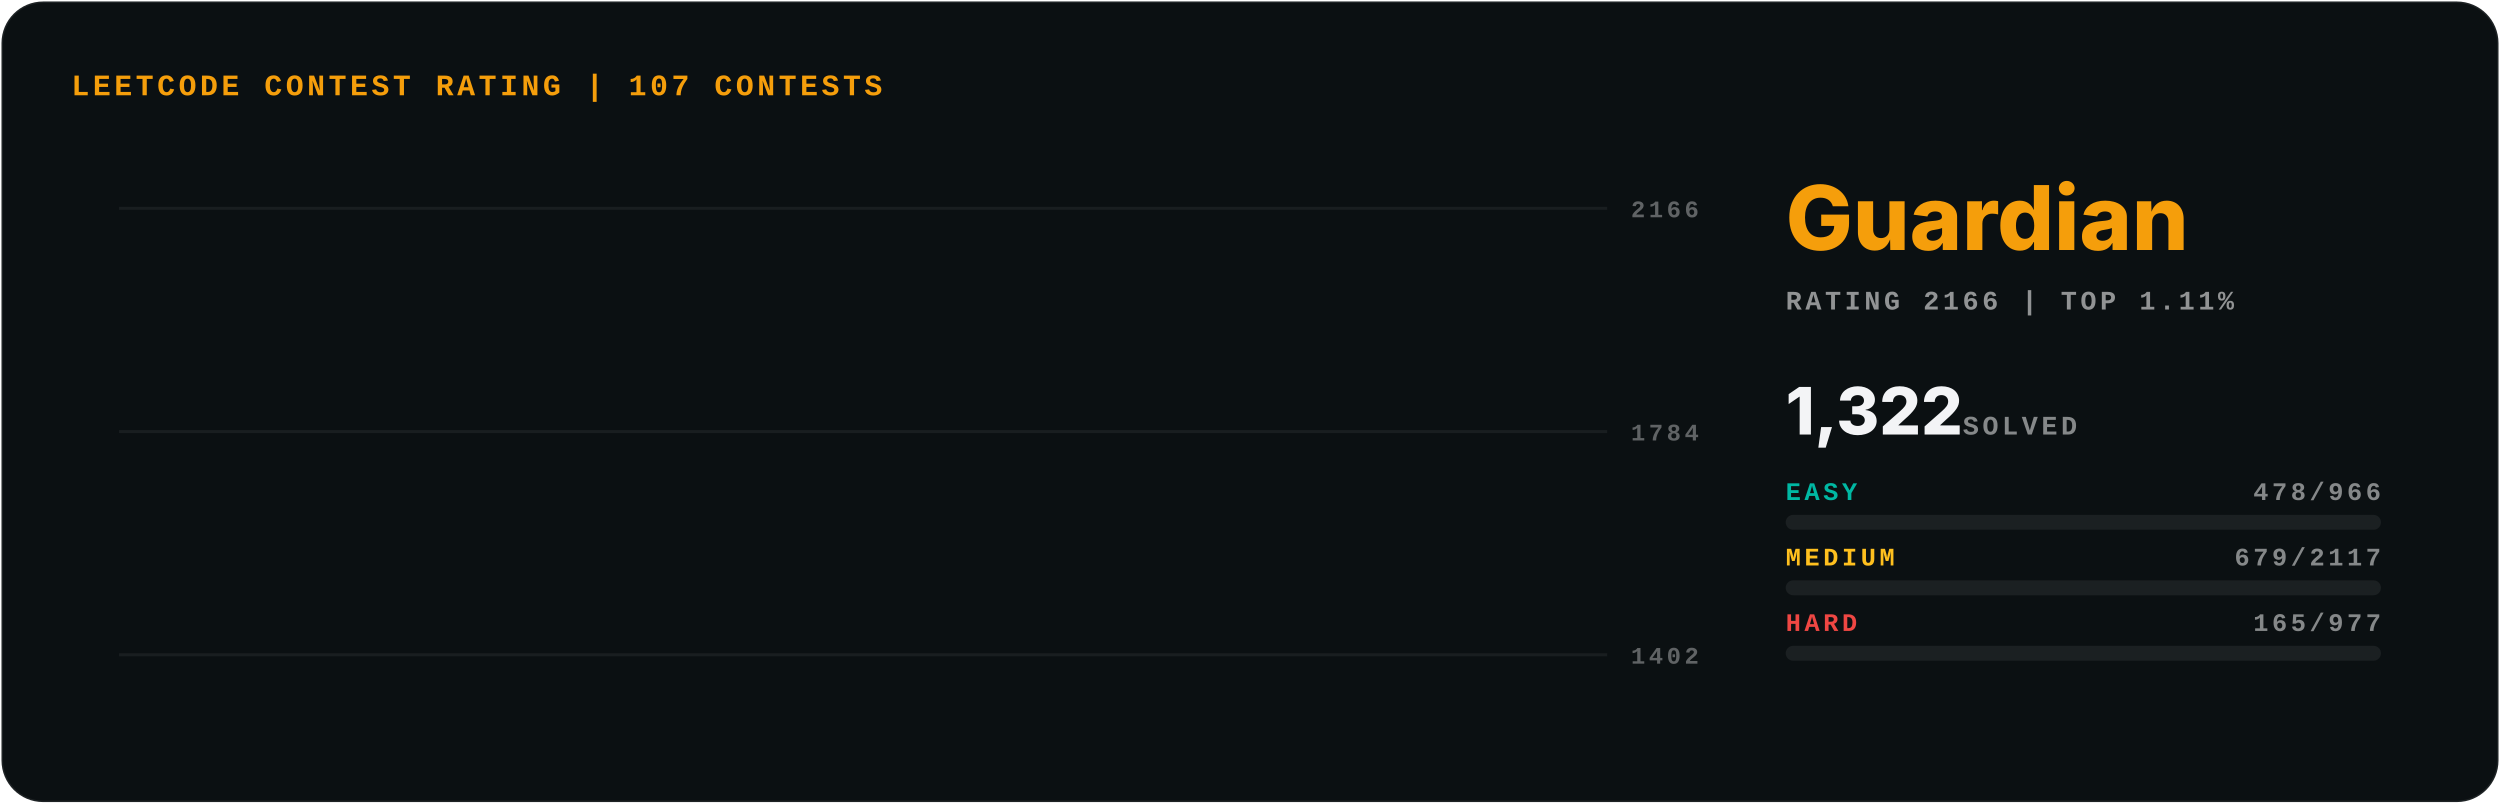
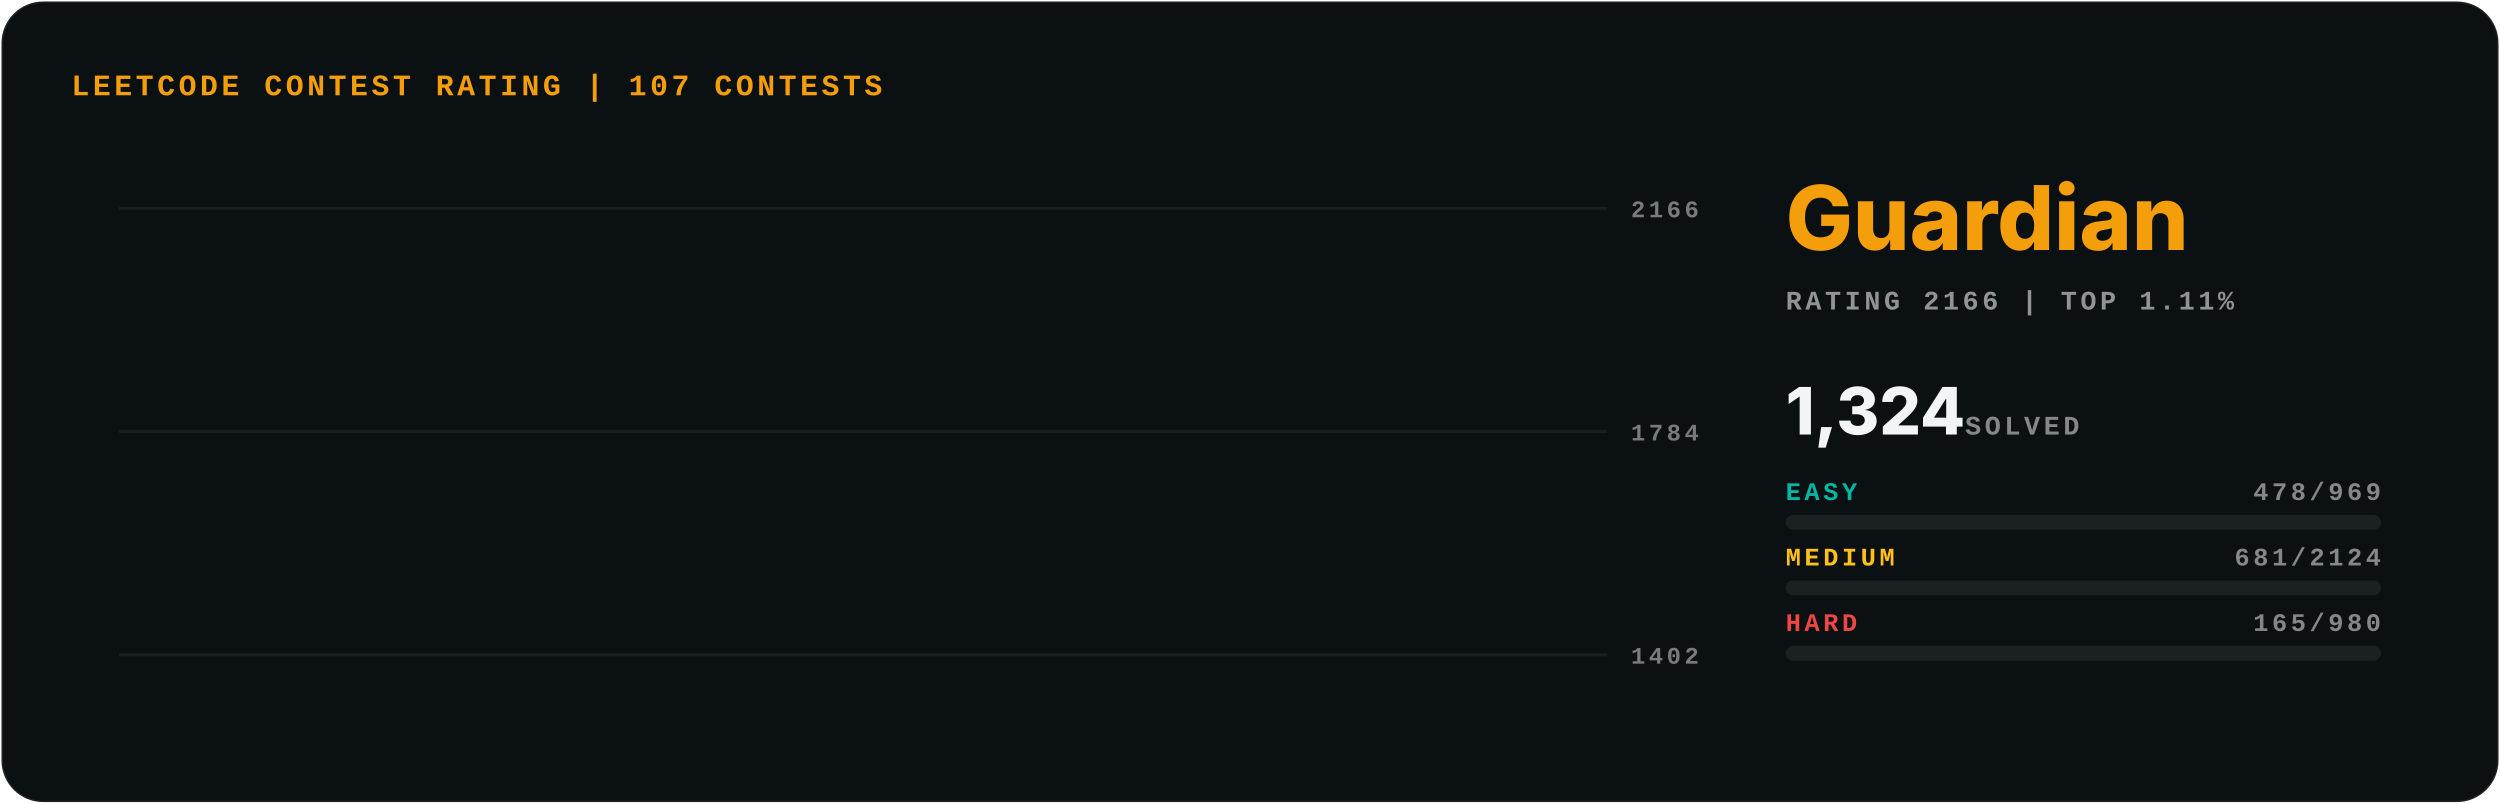
- <svg xmlns="http://www.w3.org/2000/svg" width="840" height="270" viewBox="0 0 840 270" role="img" aria-label="LeetCode sagargupta1610: Guardian, rating 2166, top 1.11%, 107 contests, 1322 solved">
+ <svg xmlns="http://www.w3.org/2000/svg" width="840" height="270" viewBox="0 0 840 270" role="img" aria-label="LeetCode sagargupta1610: Guardian, rating 2166, top 1.11%, 107 contests, 1324 solved">
  <style>.m{font-family:'JetBrains Mono','SFMono-Regular',Consolas,'Liberation Mono',Menlo,monospace;font-weight:700;letter-spacing:1.2px}.v{font-family:'Segoe UI',Inter,-apple-system,BlinkMacSystemFont,Helvetica,Arial,sans-serif;font-weight:800}.ring{animation:ring 2.2s ease-out infinite;transform-origin:center;transform-box:fill-box}@keyframes ring{0%{opacity:0.9;transform:scale(1)}100%{opacity:0;transform:scale(2.8)}}</style>
  <defs>
    <linearGradient id="area" x1="0" y1="0" x2="0" y2="1">
      <stop offset="0" stop-color="#f59e0b" stop-opacity="0.28" />
      <stop offset="1" stop-color="#f59e0b" stop-opacity="0" />
    </linearGradient>
  </defs>
  <rect x="0.5" y="0.5" width="839" height="269" rx="14" fill="#0b1012" stroke="rgba(255,255,255,0.08)" />
  <text class="m" x="24" y="32" fill="#f59e0b" font-size="10">LEETCODE CONTEST RATING | 107 CONTESTS</text>
  <line x1="40" y1="220.0" x2="540" y2="220.0" stroke="rgba(255,255,255,0.06)" />
-   <text class="m" x="548" y="223.0" fill="rgba(255,255,255,0.35)" font-size="8">1402</text>
+   <text class="m" x="548" y="223.0" fill="rgba(255,255,255,0.45)" font-size="8">1402</text>
  <line x1="40" y1="145.0" x2="540" y2="145.0" stroke="rgba(255,255,255,0.06)" />
-   <text class="m" x="548" y="148.0" fill="rgba(255,255,255,0.35)" font-size="8">1784</text>
+   <text class="m" x="548" y="148.0" fill="rgba(255,255,255,0.45)" font-size="8">1784</text>
  <line x1="40" y1="70.0" x2="540" y2="70.0" stroke="rgba(255,255,255,0.06)" />
-   <text class="m" x="548" y="73.0" fill="rgba(255,255,255,0.35)" font-size="8">2166</text>
+   <text class="m" x="548" y="73.0" fill="rgba(255,255,255,0.45)" font-size="8">2166</text>
  <path d="M40.0 213.5 L44.7 217.4 L49.4 217.1 L54.2 220.0 L58.9 217.1 L63.6 208.6 L68.3 210.8 L73.0 212.1 L77.7 212.7 L82.5 218.4 L87.2 214.5 L91.9 212.3 L96.6 210.2 L101.3 212.5 L106.0 204.5 L110.8 190.7 L115.5 192.3 L120.2 193.3 L124.9 196.8 L129.6 193.9 L134.3 190.9 L139.1 177.6 L143.8 176.6 L148.5 178.0 L153.2 177.6 L157.9 178.6 L162.6 178.8 L167.4 179.8 L172.1 187.0 L176.8 186.4 L181.5 185.8 L186.2 173.9 L190.9 167.4 L195.7 168.2 L200.4 163.3 L205.1 164.2 L209.8 168.6 L214.5 155.8 L219.2 151.9 L224.0 150.7 L228.7 149.9 L233.4 142.3 L238.1 139.3 L242.8 135.0 L247.5 135.6 L252.3 131.8 L257.0 126.0 L261.7 116.7 L266.4 115.5 L271.1 115.9 L275.8 114.2 L280.6 113.8 L285.3 110.6 L290.0 108.5 L294.7 101.2 L299.4 108.9 L304.2 108.7 L308.9 109.3 L313.6 103.8 L318.3 104.9 L323.0 104.4 L327.7 108.1 L332.5 109.3 L337.2 116.3 L341.9 124.2 L346.6 125.6 L351.3 117.1 L356.0 117.9 L360.8 113.6 L365.5 118.5 L370.2 108.1 L374.9 106.7 L379.6 110.8 L384.3 114.0 L389.1 118.1 L393.8 115.5 L398.5 112.6 L403.2 112.8 L407.9 115.9 L412.6 114.6 L417.4 113.0 L422.1 109.7 L426.8 117.9 L431.5 119.3 L436.2 109.5 L440.9 111.2 L445.7 110.8 L450.4 108.7 L455.1 113.4 L459.8 116.9 L464.5 119.1 L469.2 124.2 L474.0 124.8 L478.7 137.1 L483.4 141.7 L488.1 125.2 L492.8 128.9 L497.5 130.1 L502.3 136.6 L507.0 134.0 L511.7 131.5 L516.4 113.4 L521.1 126.2 L525.8 113.2 L530.6 97.7 L535.3 79.0 L540.0 70.0 L540 220 L40 220 Z" fill="url(#area)" opacity="0">
    <animate attributeName="opacity" to="1" begin="2.2s" dur="0.8s" fill="freeze" />
  </path>
  <path d="M40.0 213.5 L44.7 217.4 L49.4 217.1 L54.2 220.0 L58.9 217.1 L63.6 208.6 L68.3 210.8 L73.0 212.1 L77.7 212.7 L82.5 218.4 L87.2 214.5 L91.9 212.3 L96.6 210.2 L101.3 212.5 L106.0 204.5 L110.8 190.7 L115.5 192.3 L120.2 193.3 L124.9 196.8 L129.6 193.9 L134.3 190.9 L139.1 177.6 L143.8 176.6 L148.5 178.0 L153.2 177.6 L157.9 178.6 L162.6 178.8 L167.4 179.8 L172.1 187.0 L176.8 186.4 L181.5 185.8 L186.2 173.9 L190.9 167.4 L195.7 168.2 L200.4 163.3 L205.1 164.2 L209.8 168.6 L214.5 155.8 L219.2 151.9 L224.0 150.7 L228.7 149.9 L233.4 142.3 L238.1 139.3 L242.8 135.0 L247.5 135.6 L252.3 131.8 L257.0 126.0 L261.7 116.7 L266.4 115.5 L271.1 115.9 L275.8 114.2 L280.6 113.8 L285.3 110.6 L290.0 108.5 L294.7 101.2 L299.4 108.9 L304.2 108.7 L308.9 109.3 L313.6 103.8 L318.3 104.9 L323.0 104.4 L327.7 108.1 L332.5 109.3 L337.2 116.3 L341.9 124.2 L346.6 125.6 L351.3 117.1 L356.0 117.9 L360.8 113.6 L365.5 118.5 L370.2 108.1 L374.9 106.7 L379.6 110.8 L384.3 114.0 L389.1 118.1 L393.8 115.5 L398.5 112.6 L403.2 112.8 L407.9 115.9 L412.6 114.6 L417.4 113.0 L422.1 109.7 L426.8 117.9 L431.5 119.3 L436.2 109.5 L440.9 111.2 L445.7 110.8 L450.4 108.7 L455.1 113.4 L459.8 116.9 L464.5 119.1 L469.2 124.2 L474.0 124.8 L478.7 137.1 L483.4 141.7 L488.1 125.2 L492.8 128.9 L497.5 130.1 L502.3 136.6 L507.0 134.0 L511.7 131.5 L516.4 113.4 L521.1 126.2 L525.8 113.2 L530.6 97.7 L535.3 79.0 L540.0 70.0" fill="none" stroke="#f59e0b" stroke-width="2" stroke-linejoin="round" stroke-dasharray="745" stroke-dashoffset="745">
    <animate attributeName="stroke-dashoffset" from="745" to="0" dur="2.4s" begin="0.2s" fill="freeze" />
  </path>
  <circle class="ring" cx="540.0" cy="70.0" r="5" fill="none" stroke="#f59e0b" stroke-width="1.5" opacity="0">
    <set attributeName="opacity" to="1" begin="2.6s" fill="freeze" />
  </circle>
  <circle cx="540.0" cy="70.0" r="4" fill="#f59e0b" opacity="0">
    <set attributeName="opacity" to="1" begin="2.6s" fill="freeze" />
  </circle>
  <text class="m" x="534.0" y="58.0" text-anchor="end" fill="#f59e0b" font-size="9" opacity="0">PEAK 2166<set attributeName="opacity" to="1" begin="2.6s" fill="freeze" />
  </text>
  <text class="v" x="600" y="84" fill="#f59e0b" font-size="30">Guardian</text>
  <text class="m" x="600" y="104" fill="rgba(255,255,255,0.55)" font-size="9">RATING 2166  |  TOP 1.11%</text>
-   <text class="v" x="600" y="146" fill="#f3f4f6" font-size="22">1,322<tspan class="m" font-size="9" fill="rgba(255,255,255,0.5)">  SOLVED</tspan>
+   <text class="v" x="600" y="146" fill="#f3f4f6" font-size="22">1,324<tspan class="m" font-size="9" fill="rgba(255,255,255,0.5)">  SOLVED</tspan>
  </text>
  <text class="m" x="600" y="168" fill="#00b8a3" font-size="8.5">EASY</text>
-   <text class="m" x="800" y="168" text-anchor="end" fill="rgba(255,255,255,0.5)" font-size="8.5">478/966</text>
+   <text class="m" x="800" y="168" text-anchor="end" fill="rgba(255,255,255,0.5)" font-size="8.5">478/969</text>
  <rect x="600" y="173" width="200" height="5" rx="2.5" fill="rgba(255,255,255,0.07)" />
-   <rect x="600" y="173" width="99.0" height="5" rx="2.5" fill="#00b8a3" transform="scale(0 1)" style="transform-origin:600px 0">
+   <rect x="600" y="173" width="98.7" height="5" rx="2.5" fill="#00b8a3" transform="scale(0 1)" style="transform-origin:600px 0">
    <animateTransform attributeName="transform" type="scale" from="0 1" to="1 1" begin="0.6s" dur="0.9s" fill="freeze" />
  </rect>
  <text class="m" x="600" y="190" fill="#ffc01e" font-size="8.5">MEDIUM</text>
-   <text class="m" x="800" y="190" text-anchor="end" fill="rgba(255,255,255,0.5)" font-size="8.5">679/2117</text>
+   <text class="m" x="800" y="190" text-anchor="end" fill="rgba(255,255,255,0.5)" font-size="8.5">681/2124</text>
  <rect x="600" y="195" width="200" height="5" rx="2.5" fill="rgba(255,255,255,0.07)" />
  <rect x="600" y="195" width="64.1" height="5" rx="2.5" fill="#ffc01e" transform="scale(0 1)" style="transform-origin:600px 0">
    <animateTransform attributeName="transform" type="scale" from="0 1" to="1 1" begin="0.8s" dur="0.9s" fill="freeze" />
  </rect>
  <text class="m" x="600" y="212" fill="#ef4743" font-size="8.5">HARD</text>
-   <text class="m" x="800" y="212" text-anchor="end" fill="rgba(255,255,255,0.5)" font-size="8.5">165/977</text>
+   <text class="m" x="800" y="212" text-anchor="end" fill="rgba(255,255,255,0.5)" font-size="8.5">165/980</text>
  <rect x="600" y="217" width="200" height="5" rx="2.5" fill="rgba(255,255,255,0.07)" />
-   <rect x="600" y="217" width="33.8" height="5" rx="2.5" fill="#ef4743" transform="scale(0 1)" style="transform-origin:600px 0">
+   <rect x="600" y="217" width="33.7" height="5" rx="2.5" fill="#ef4743" transform="scale(0 1)" style="transform-origin:600px 0">
    <animateTransform attributeName="transform" type="scale" from="0 1" to="1 1" begin="1.0s" dur="0.9s" fill="freeze" />
  </rect>
</svg>
